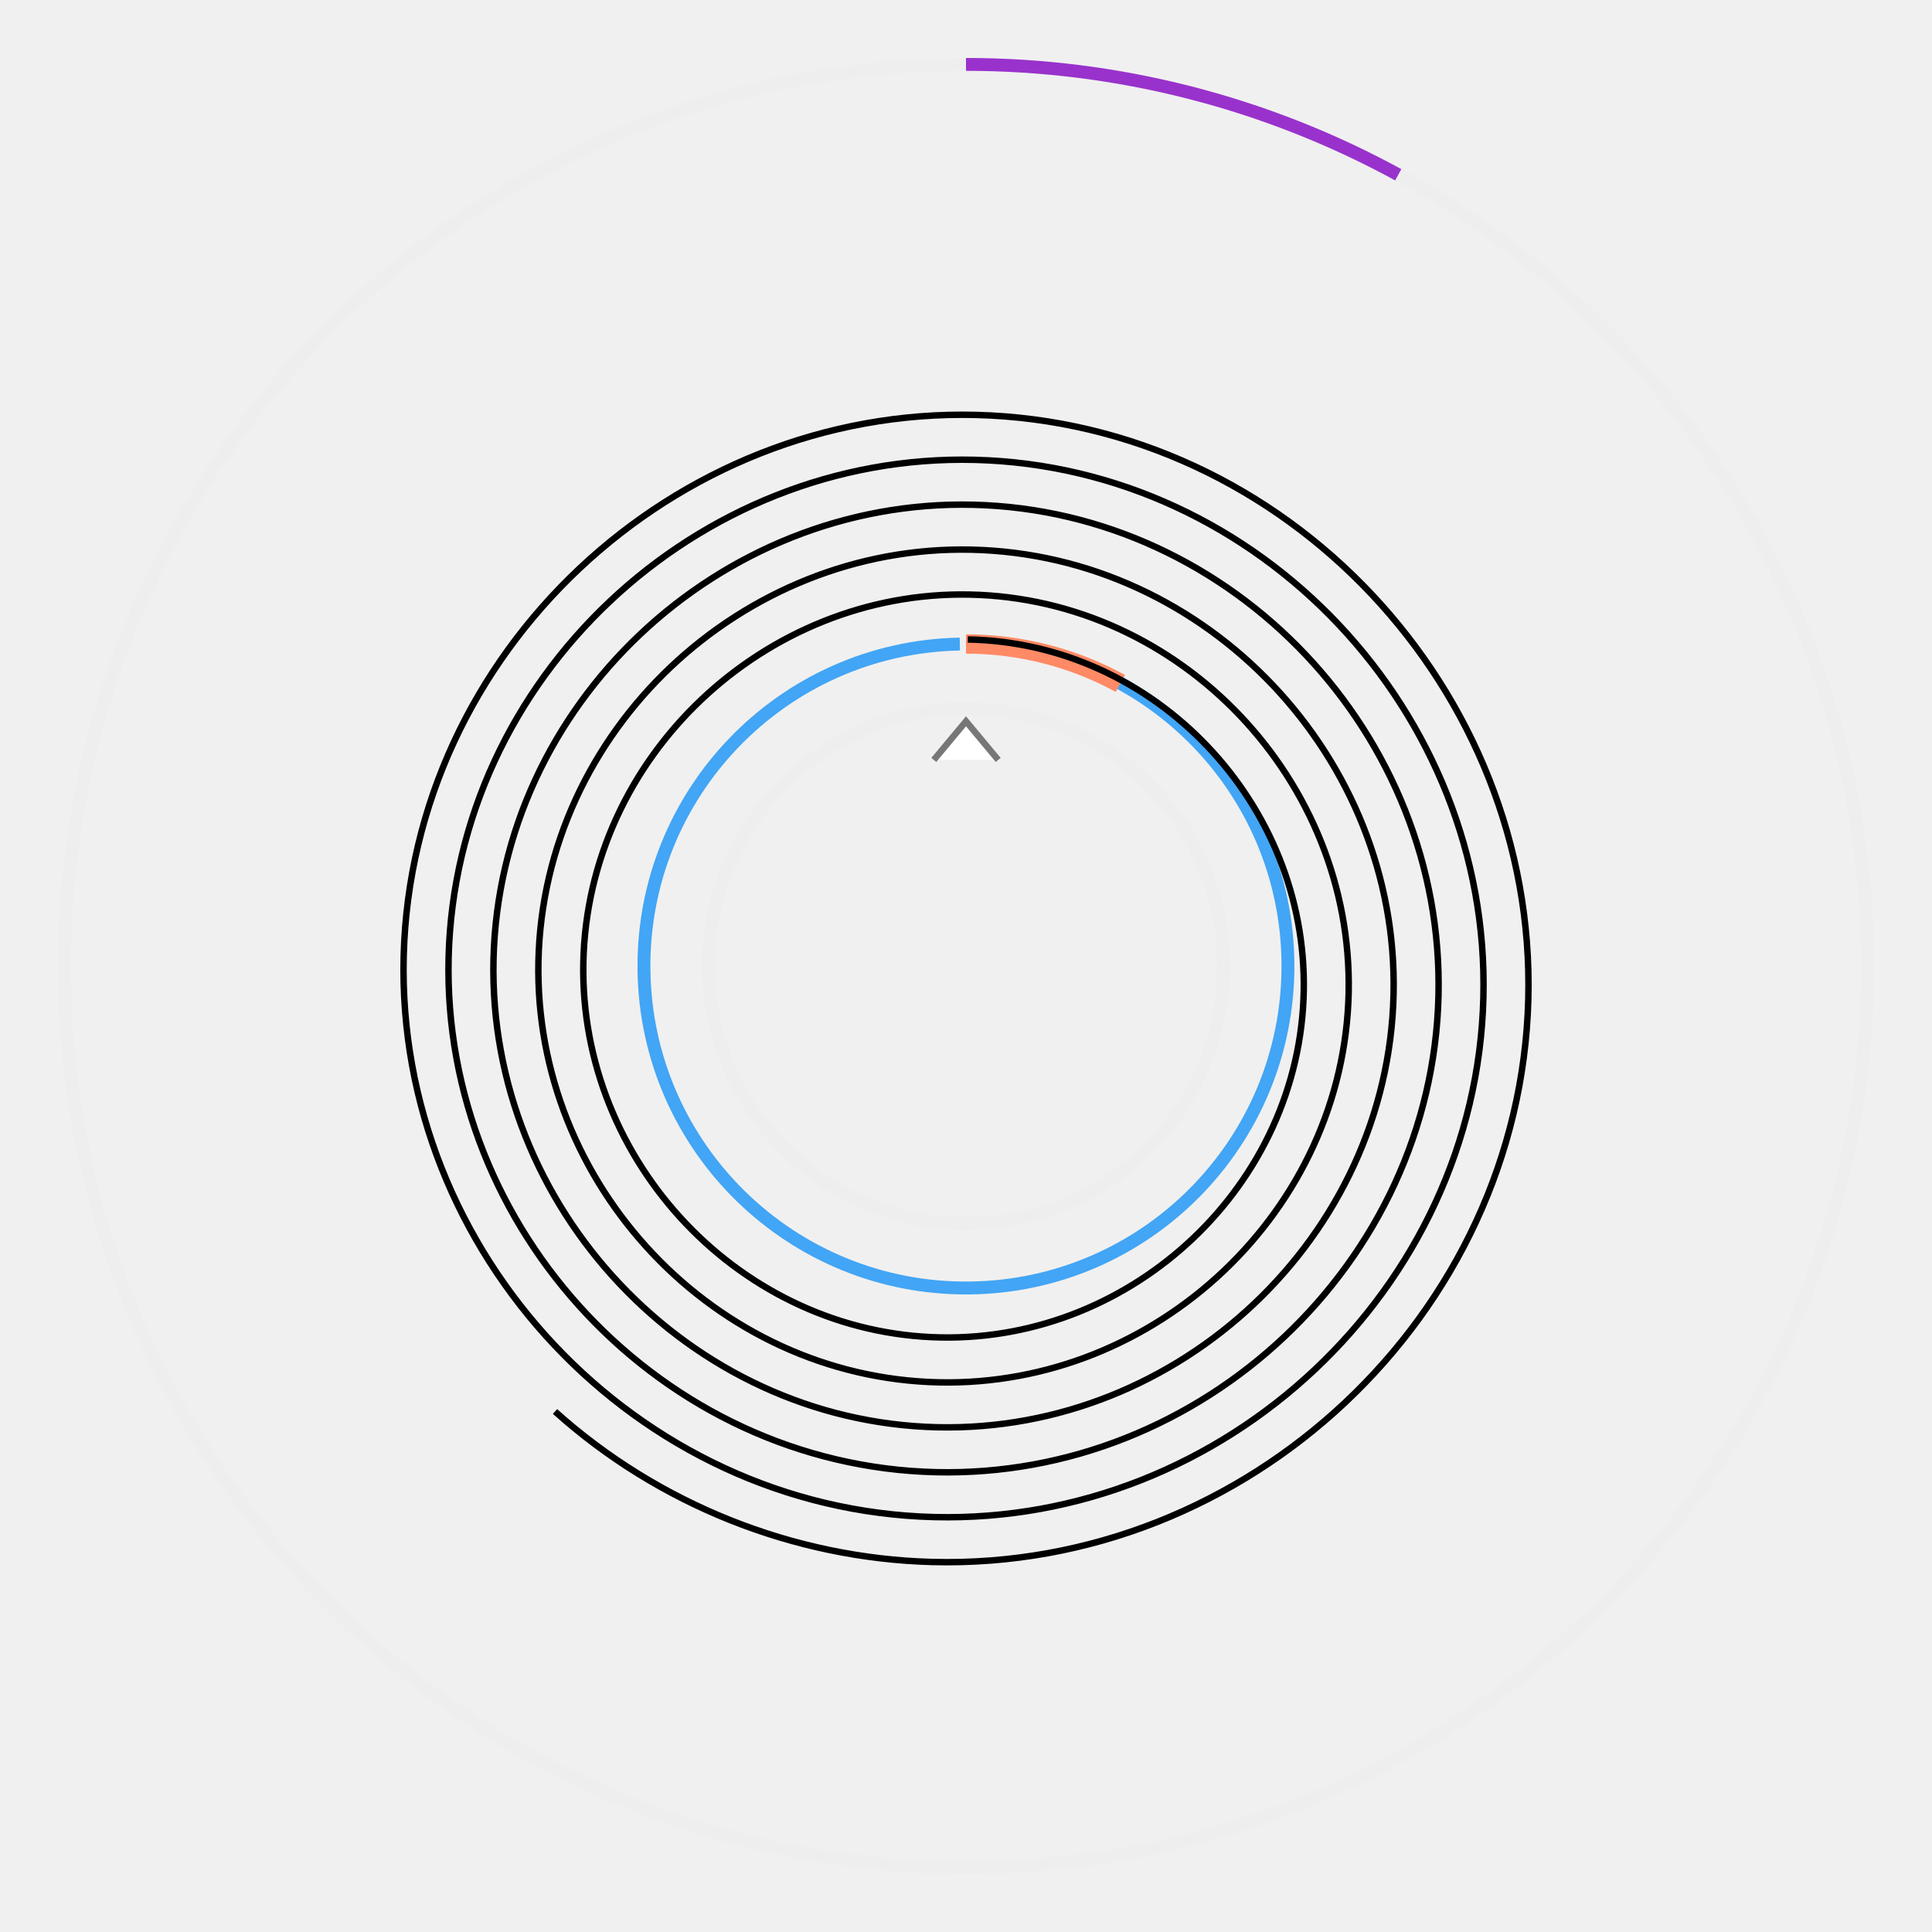
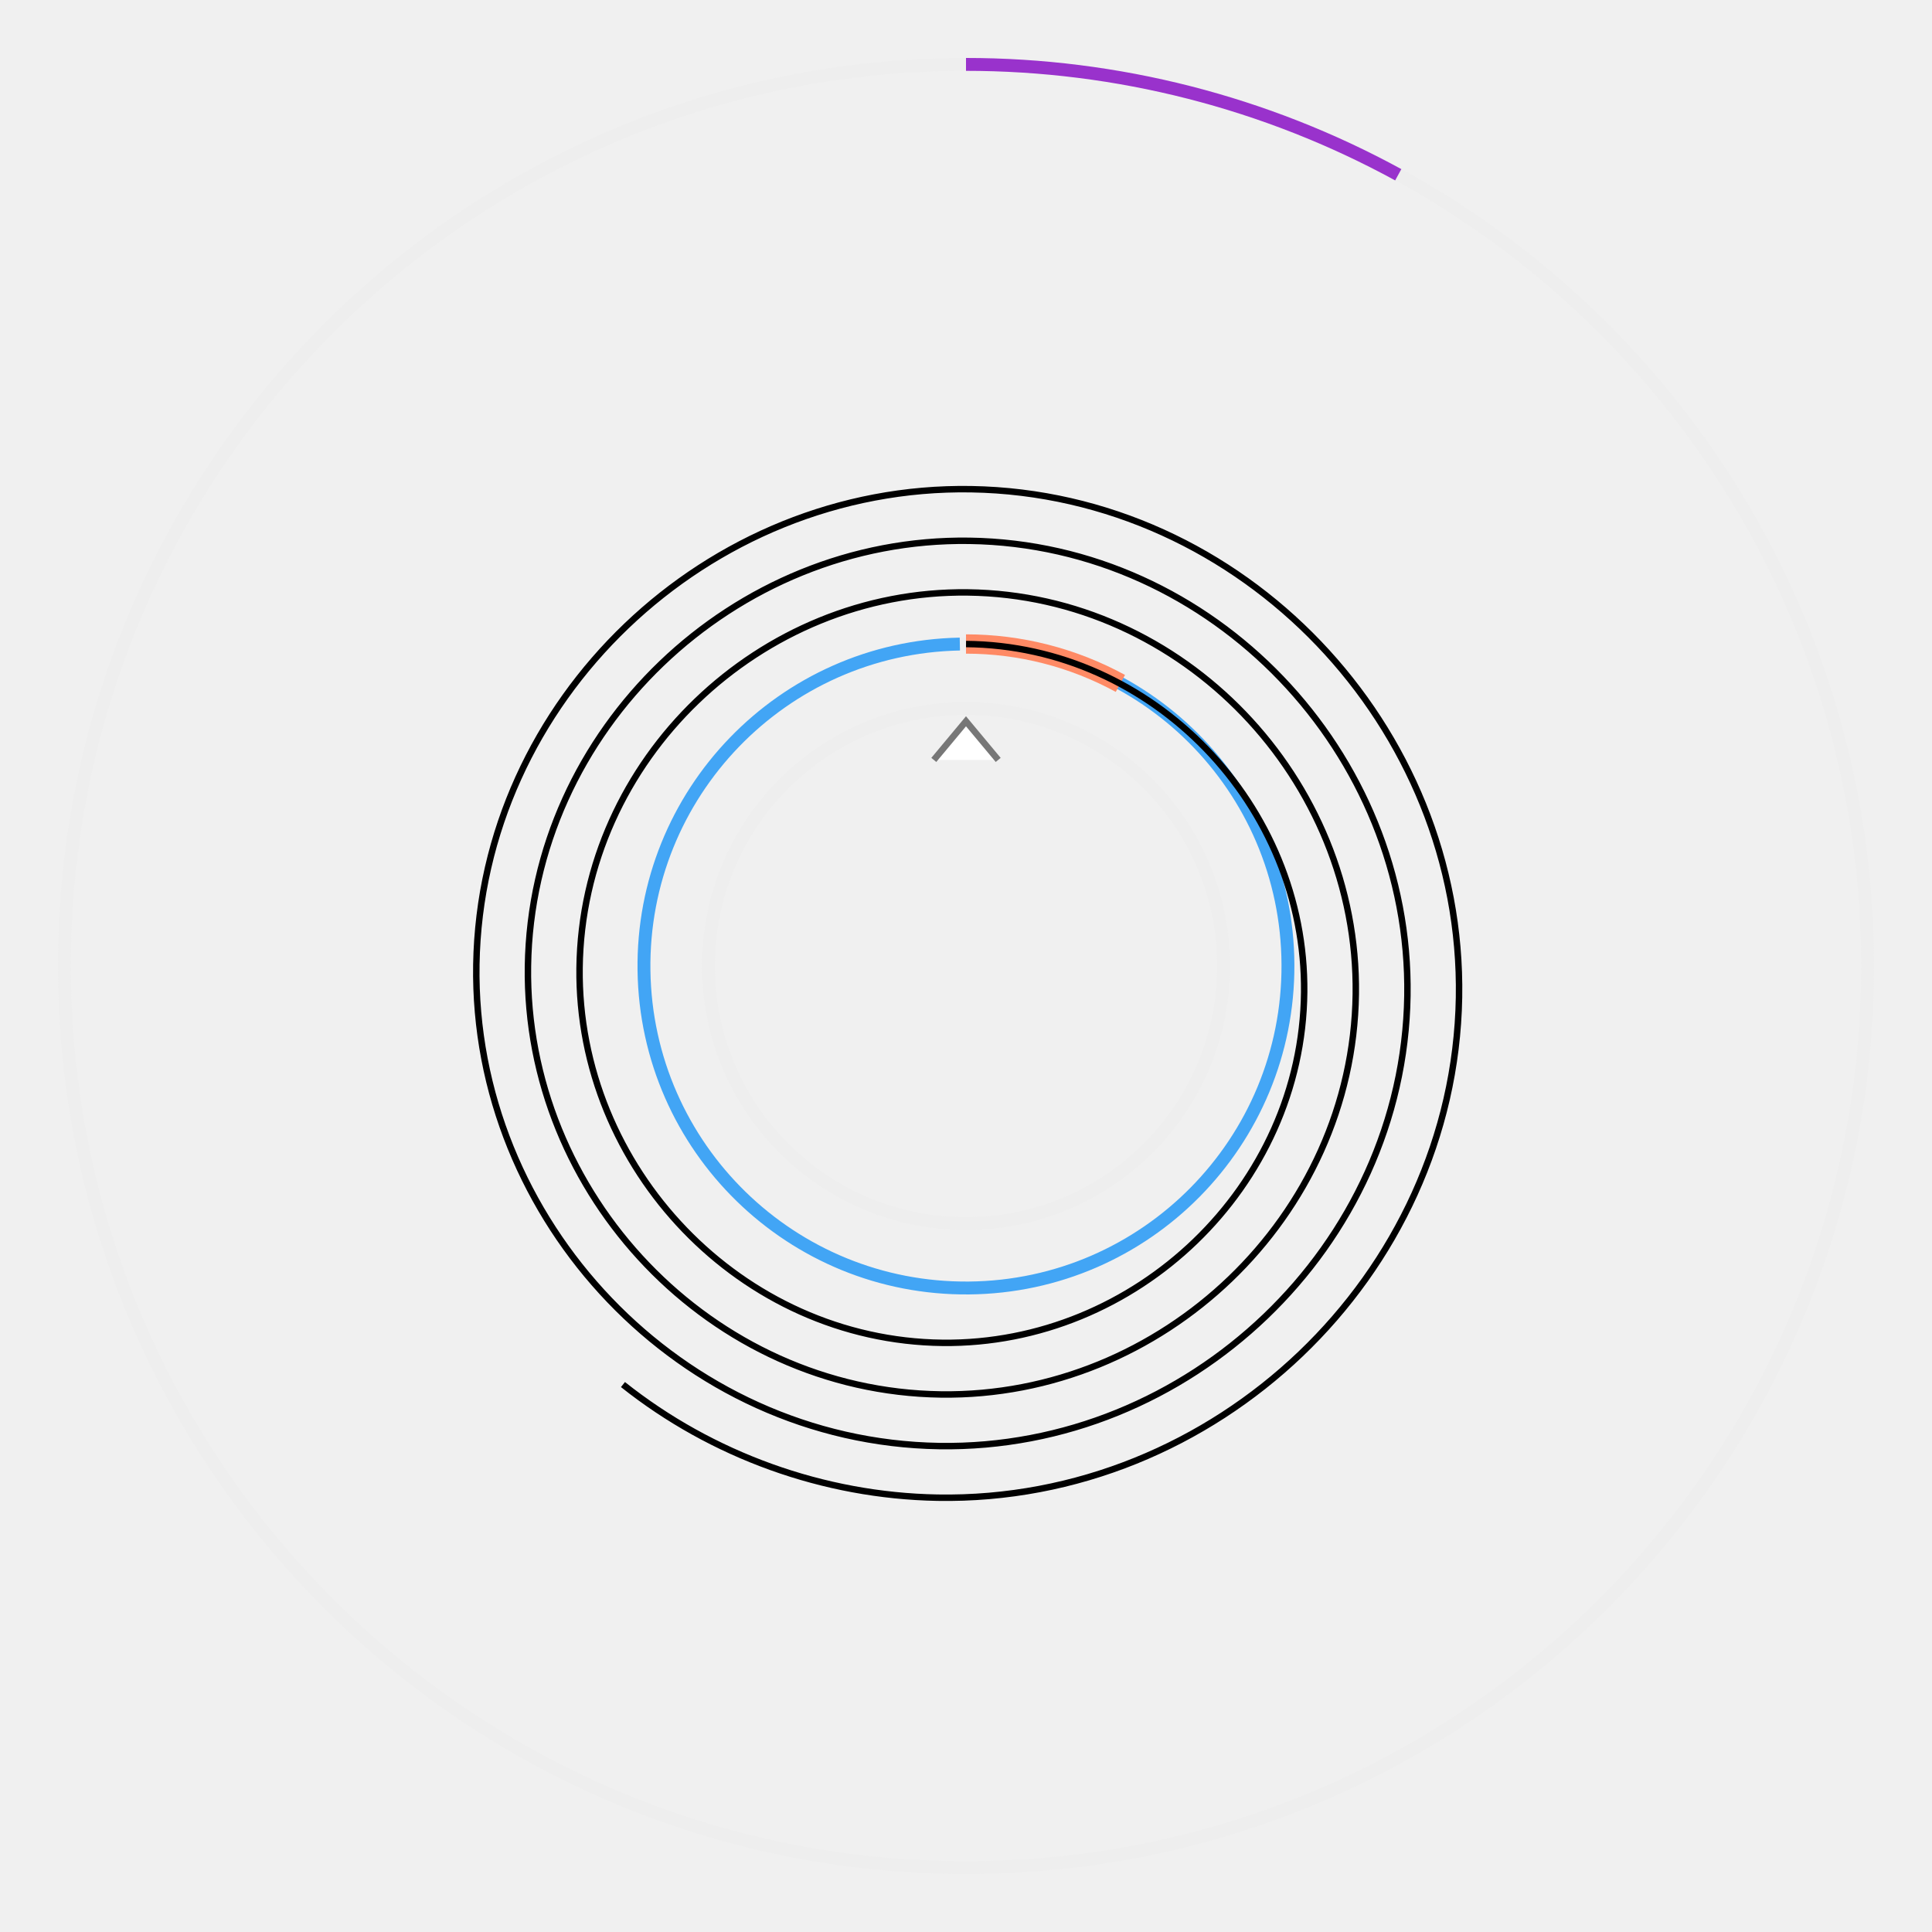
<svg xmlns="http://www.w3.org/2000/svg" viewBox="0 0 300 300" id="svg4136" version="1.1">
  <defs id="defs4160" />
  <g transform="translate(150,150)" id="g4138">
    <circle cx="0" cy="0" r="50" fill-opacity="0" stroke="#EEEEEE" stroke-width="2" id="circle4140" />
    <circle cx="0" cy="0" r="40" fill-opacity="0" stroke="#EEEEEE" stroke-width="2" id="circle4142" />
    <circle cx="0" cy="0" r="140" fill-opacity="0" stroke="#EEEEEE" stroke-width="2" id="circle4144" />
    <path d="M -0.956 -49.991 -0.956 -49.991 A 50 50 0 1 0 3.061616997868383e-15 -50" fill-opacity="0" stroke="#42A5F5" stroke-width="2" id="path4146" />
    <path d="M 23.971 -43.879 23.971 -43.879 A 50 50 0 0 0 3.061616997868383e-15 -50" fill-opacity="0" stroke="#FF8A65" stroke-width="3" id="path4148" />
    <path d="M 67.12 -122.862 67.12 -122.862 A 140 140 0 0 0 8.572527594031473e-15 -140" fill-opacity="0" stroke="#9932CC" stroke-width="2" id="path4150" />
    <path d="M 39.359 7.13 39.359 7.13 A 40 40 0 0 0 2.4492935982947065e-15 -40" fill-opacity="0" stroke="#9932CC" stroke-width="2" class="" style="opacity: 0;" id="path4152" />
  </g>
  <g transform="translate(150,115) rotate(0, 0, 35)" id="g4154">
    <path fill="#FFFFFF" stroke="#777777" stroke-width="1" d="M 5,3 0,-3 -5,3" id="path4156" />
  </g>
-   <path style="fill:none;fill-rule:evenodd;stroke:#000000;stroke-width:1px;stroke-linecap:butt;stroke-linejoin:miter;stroke-opacity:1" id="path4164" d="m 150.28,99.297 c 29.139,0.507 52.691,25.542 52.167,54.537 -0.544,30.089 -26.403,54.403 -56.348,53.843 -31.038,-0.581 -56.116,-27.263 -55.519,-58.158 0.618,-31.988 28.124,-57.828 59.969,-57.195 32.937,0.655 59.541,28.985 58.871,61.78 -0.692,33.887 -29.846,61.253 -63.59,60.547 -34.837,-0.729 -62.966,-30.707 -62.223,-65.401 0.766,-35.786 31.568,-64.678 67.211,-63.899 36.736,0.803 66.391,32.429 65.575,69.022 -0.84,37.686 -33.29,68.103 -70.833,67.251 -38.635,-0.876 -69.816,-34.151 -68.928,-72.643 0.913,-39.585 35.012,-71.528 74.454,-70.604 40.535,0.95 73.241,35.873 72.28,76.265 -0.987,41.484 -36.734,74.953 -78.075,73.956 -42.434,-1.024 -76.666,-37.595 -75.632,-79.886 1.061,-43.384 38.456,-78.378 81.696,-77.308 44.333,1.097 80.091,39.317 78.984,83.507 -1.134,45.283 -40.178,81.804 -85.318,80.66 -46.233,-1.171 -83.516,-41.038 -82.336,-87.128 1.208,-47.182 41.899,-85.229 88.939,-84.012 48.132,1.244 86.941,42.76 85.689,90.749 -1.281,49.082 -43.621,88.654 -92.56,87.365 -21.55,-0.568 -42.538,-8.966 -58.571,-23.37" />
+   <path style="fill:none;fill-rule:evenodd;stroke:#000000;stroke-width:1px;stroke-linecap:butt;stroke-linejoin:miter;stroke-opacity:1" id="path4164" d="m 150.006,100.004 c 29.114,0.264 52.795,25.119 52.506,54.069 -0.301,30.206 -26.098,54.767 -56.139,54.443 -31.297,-0.338 -56.74,-27.077 -56.379,-58.21 0.375,-32.388 28.057,-58.712 60.281,-58.315 33.48,0.412 60.685,29.036 60.252,62.351 -0.449,34.571 -30.015,62.657 -64.422,62.188 -35.663,-0.486 -64.63,-30.994 -64.125,-66.492 0.523,-36.754 31.973,-66.602 68.563,-66.061 37.845,0.56 68.575,32.953 67.998,70.634 -0.597,38.937 -33.932,70.548 -72.704,69.934 -40.028,-0.634 -72.52,-34.911 -71.87,-74.775 0.67,-41.119 35.89,-74.493 76.845,-73.807 42.211,0.707 76.466,36.869 75.743,78.916 -0.744,43.302 -37.849,78.438 -80.986,77.68 -17.671,-0.311 -35.006,-6.568 -48.835,-17.566" />
</svg>
